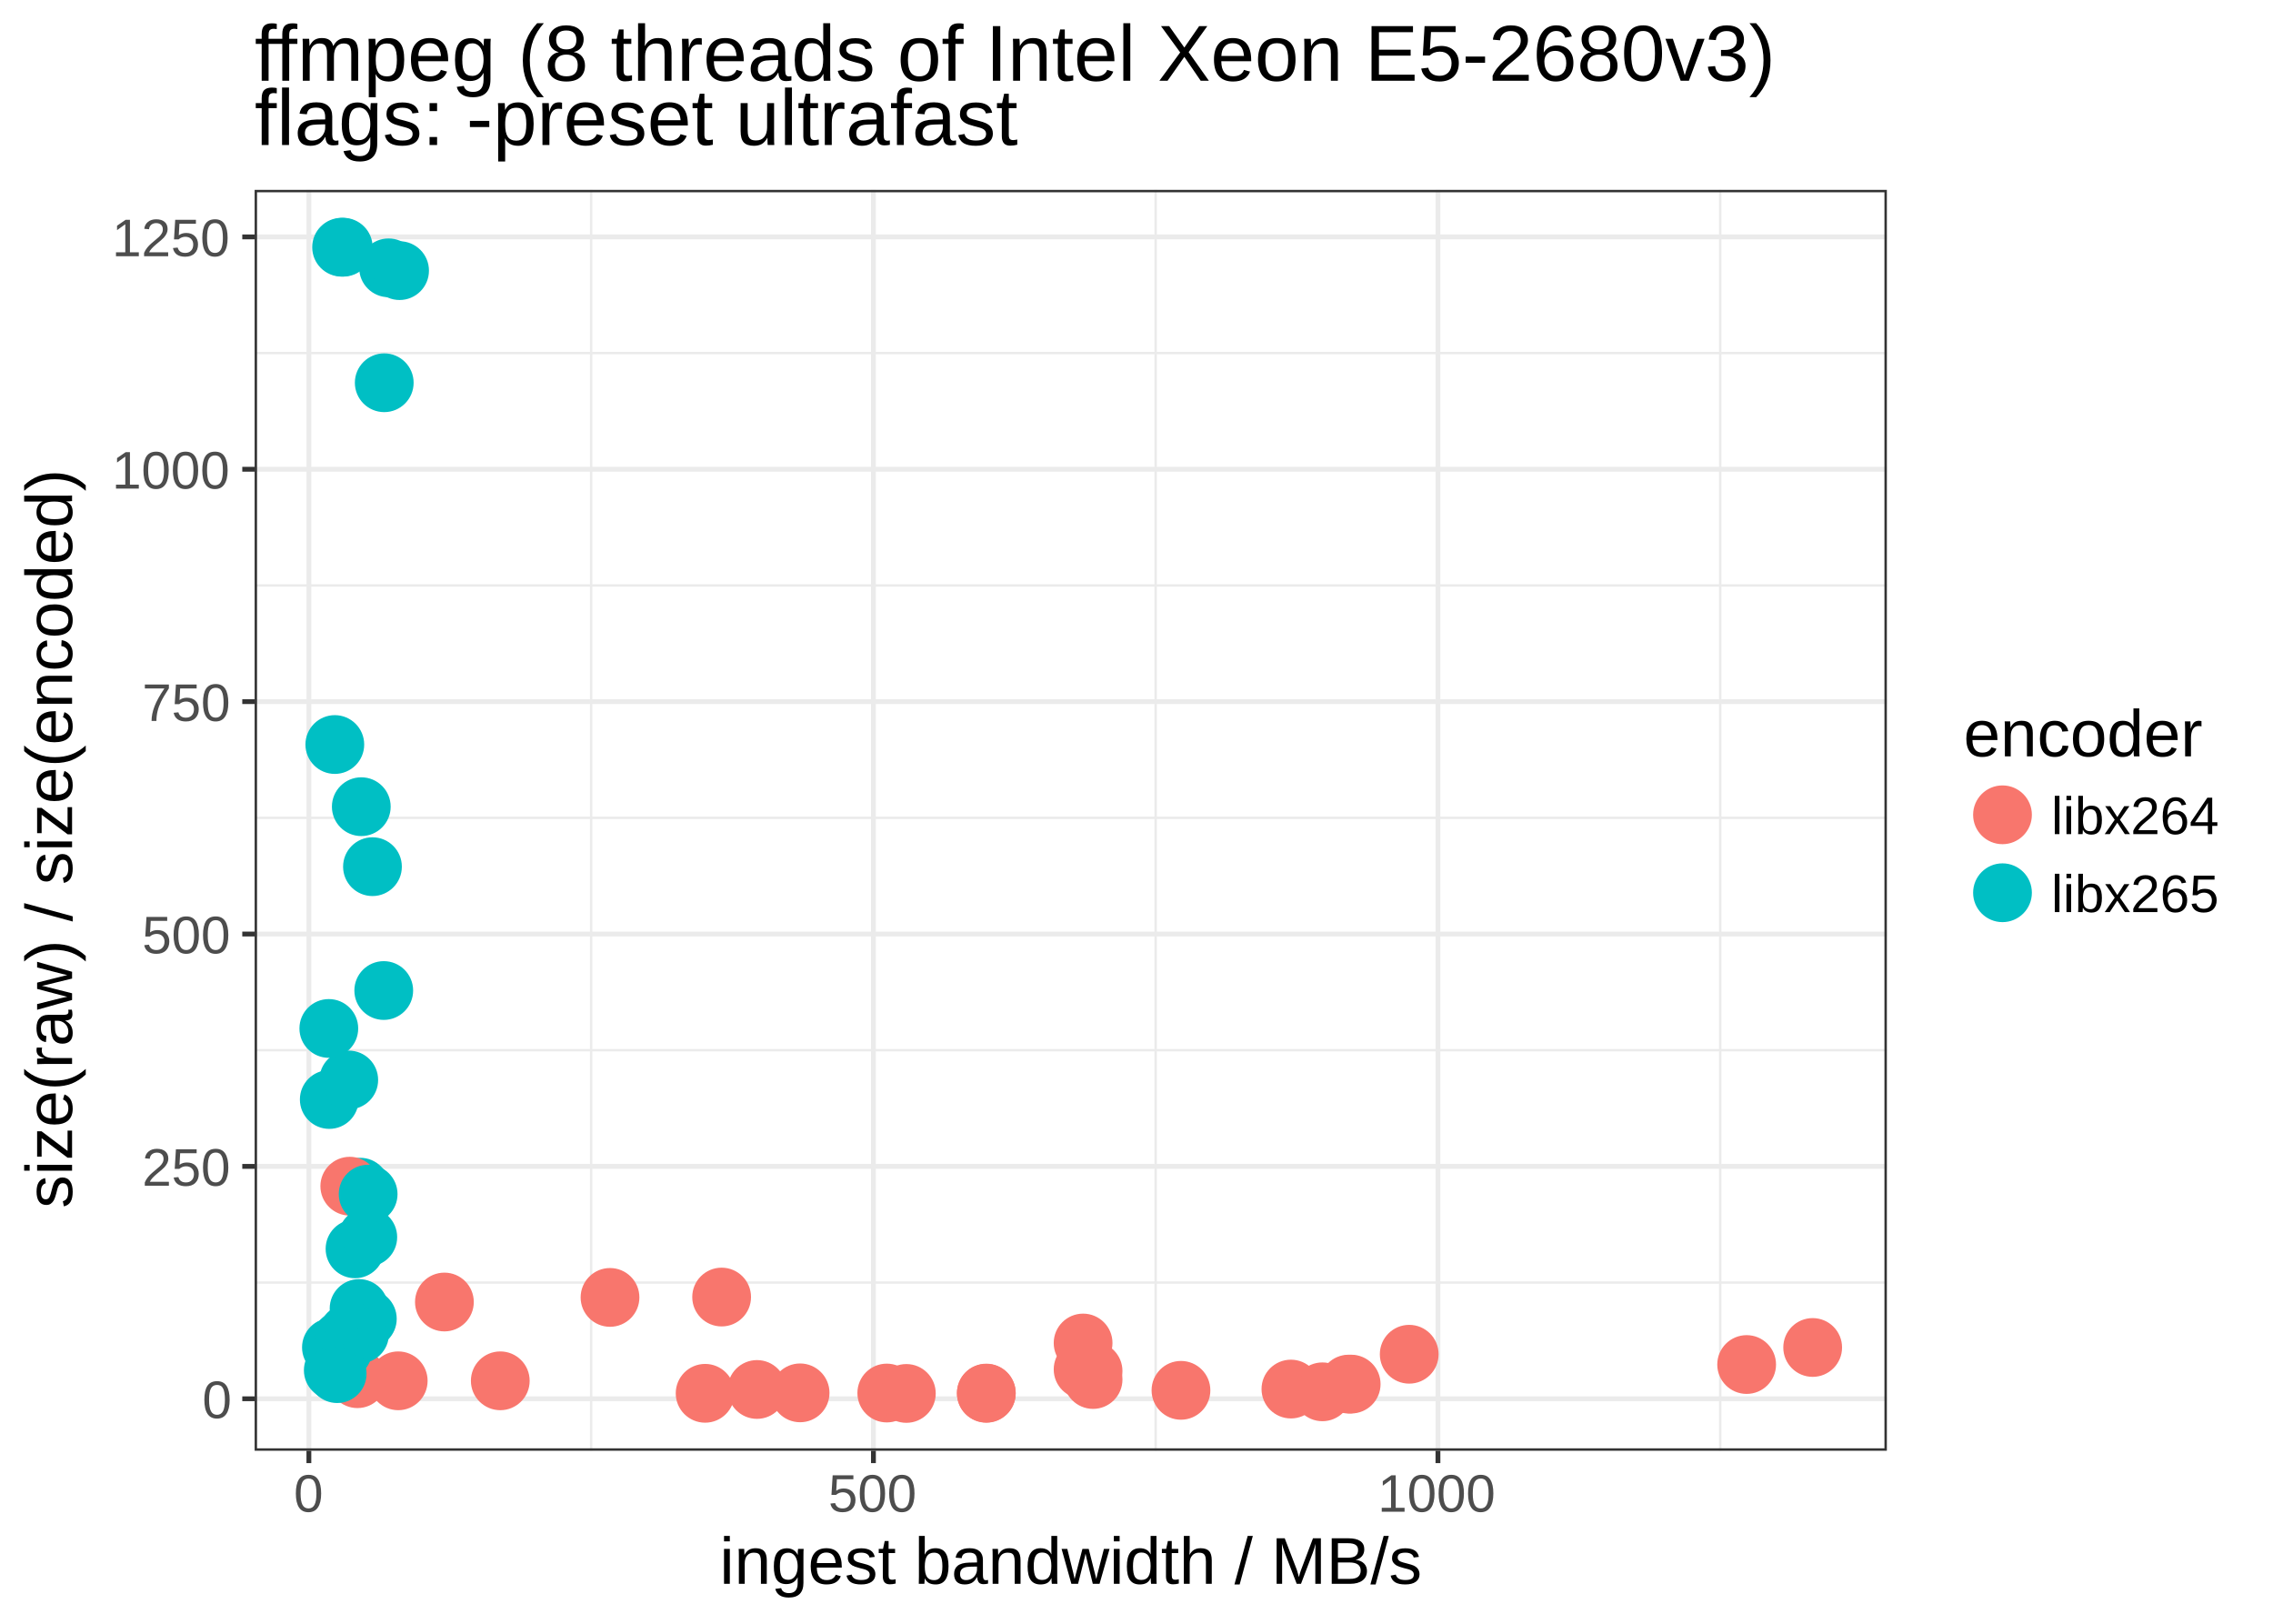
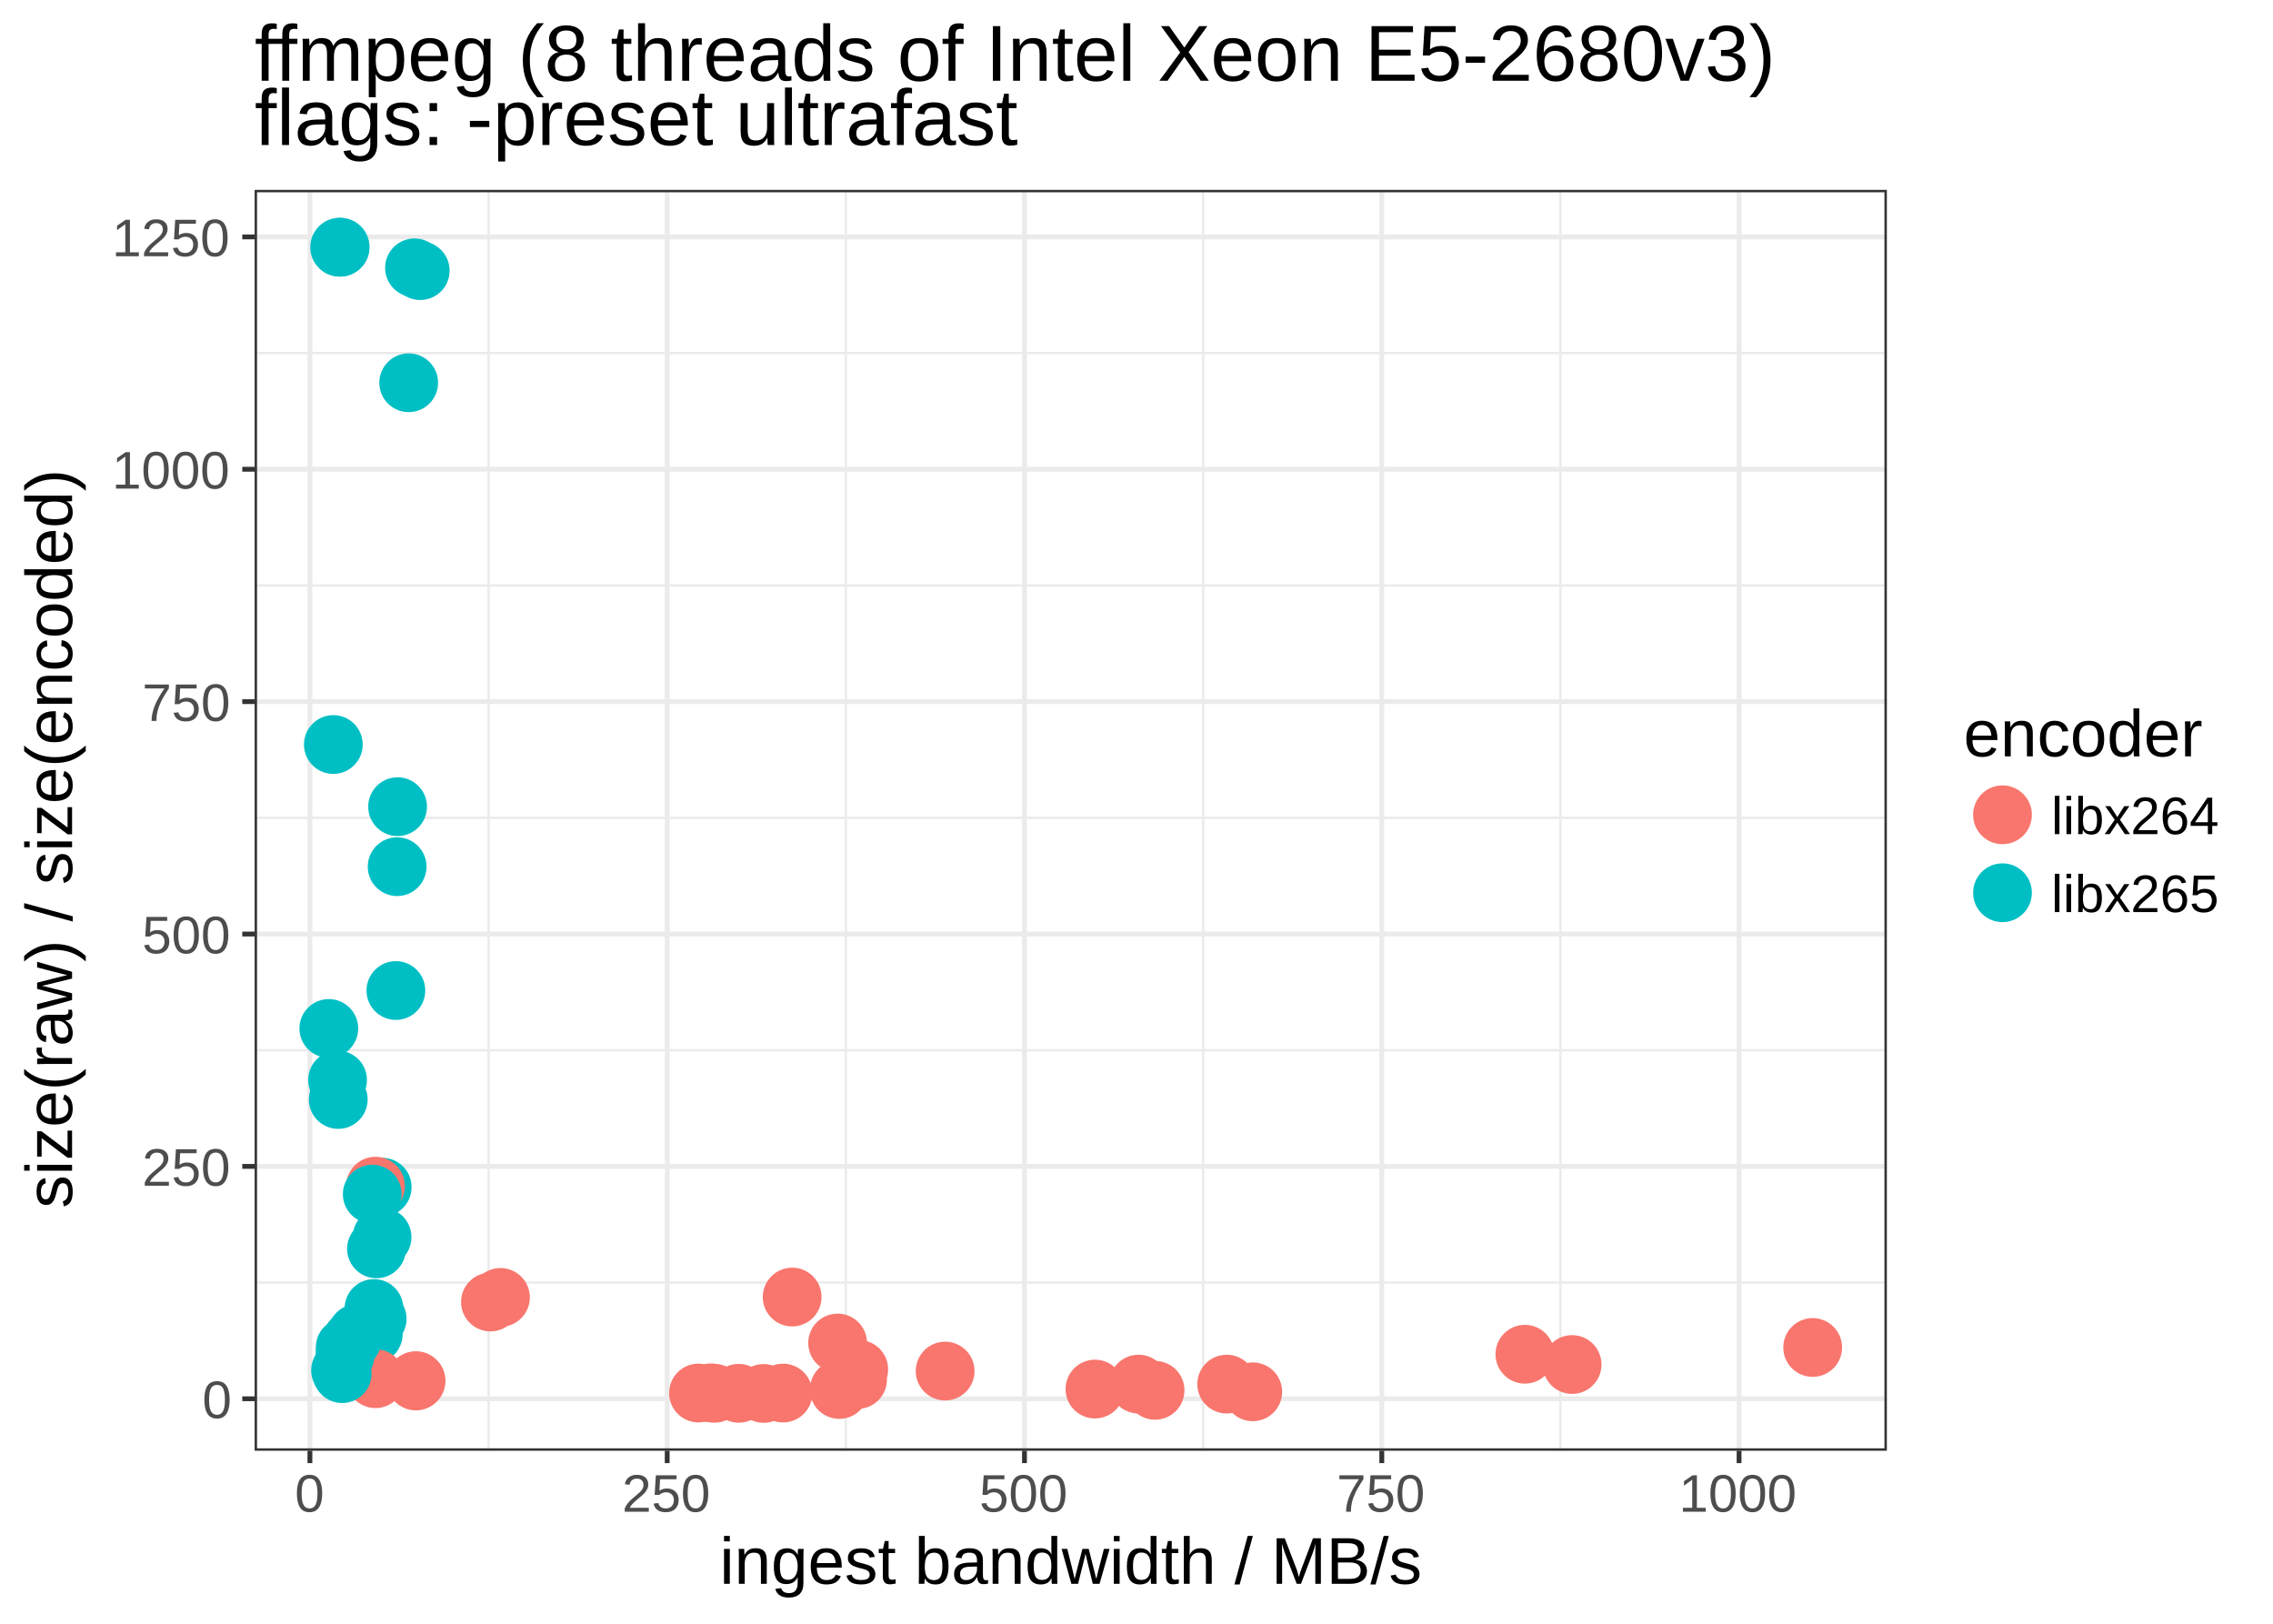
<svg xmlns="http://www.w3.org/2000/svg" viewBox="0 0 504.00 360.00">
  <defs>
    <style type="text/css">
    line, polyline, path, rect, circle {
      fill: none;
      stroke: #000000;
      stroke-linecap: round;
      stroke-linejoin: round;
      stroke-miterlimit: 10.00;
    }
  </style>
  </defs>
  <rect width="100%" height="100%" style="stroke: none; fill: #FFFFFF;" />
  <rect x="0.00" y="0.00" width="504.00" height="360.00" style="stroke-width: 1.07; stroke: #FFFFFF; fill: #FFFFFF;" />
  <defs>
    <clipPath id="cp1">
      <rect x="56.46" y="42.10" width="361.92" height="279.55" />
    </clipPath>
  </defs>
  <rect x="56.46" y="42.10" width="361.92" height="279.55" style="stroke-width: 1.07; stroke: none; fill: #FFFFFF;" clip-path="url(#cp1)" />
  <polyline points="56.46,284.36 418.38,284.36 " style="stroke-width: 0.53; stroke: #EBEBEB; stroke-linecap: butt;" clip-path="url(#cp1)" />
  <polyline points="56.46,232.84 418.38,232.84 " style="stroke-width: 0.53; stroke: #EBEBEB; stroke-linecap: butt;" clip-path="url(#cp1)" />
  <polyline points="56.46,181.32 418.38,181.32 " style="stroke-width: 0.53; stroke: #EBEBEB; stroke-linecap: butt;" clip-path="url(#cp1)" />
  <polyline points="56.46,129.80 418.38,129.80 " style="stroke-width: 0.53; stroke: #EBEBEB; stroke-linecap: butt;" clip-path="url(#cp1)" />
  <polyline points="56.46,78.28 418.38,78.28 " style="stroke-width: 0.53; stroke: #EBEBEB; stroke-linecap: butt;" clip-path="url(#cp1)" />
-   <polyline points="131.08,321.65 131.08,42.10 " style="stroke-width: 0.53; stroke: #EBEBEB; stroke-linecap: butt;" clip-path="url(#cp1)" />
-   <polyline points="256.25,321.65 256.25,42.10 " style="stroke-width: 0.53; stroke: #EBEBEB; stroke-linecap: butt;" clip-path="url(#cp1)" />
-   <polyline points="381.43,321.65 381.43,42.10 " style="stroke-width: 0.53; stroke: #EBEBEB; stroke-linecap: butt;" clip-path="url(#cp1)" />
+   <polyline points="108.33,321.65 108.33,42.10 " style="stroke-width: 0.53; stroke: #EBEBEB; stroke-linecap: butt;" clip-path="url(#cp1)" />
+   <polyline points="187.55,321.65 187.55,42.10 " style="stroke-width: 0.53; stroke: #EBEBEB; stroke-linecap: butt;" clip-path="url(#cp1)" />
+   <polyline points="266.78,321.65 266.78,42.10 " style="stroke-width: 0.53; stroke: #EBEBEB; stroke-linecap: butt;" clip-path="url(#cp1)" />
+   <polyline points="346.00,321.65 346.00,42.10 " style="stroke-width: 0.53; stroke: #EBEBEB; stroke-linecap: butt;" clip-path="url(#cp1)" />
  <polyline points="56.46,310.12 418.38,310.12 " style="stroke-width: 1.07; stroke: #EBEBEB; stroke-linecap: butt;" clip-path="url(#cp1)" />
  <polyline points="56.46,258.60 418.38,258.60 " style="stroke-width: 1.07; stroke: #EBEBEB; stroke-linecap: butt;" clip-path="url(#cp1)" />
  <polyline points="56.46,207.08 418.38,207.08 " style="stroke-width: 1.07; stroke: #EBEBEB; stroke-linecap: butt;" clip-path="url(#cp1)" />
  <polyline points="56.46,155.56 418.38,155.56 " style="stroke-width: 1.07; stroke: #EBEBEB; stroke-linecap: butt;" clip-path="url(#cp1)" />
  <polyline points="56.46,104.04 418.38,104.04 " style="stroke-width: 1.07; stroke: #EBEBEB; stroke-linecap: butt;" clip-path="url(#cp1)" />
  <polyline points="56.46,52.52 418.38,52.52 " style="stroke-width: 1.07; stroke: #EBEBEB; stroke-linecap: butt;" clip-path="url(#cp1)" />
-   <polyline points="68.49,321.65 68.49,42.10 " style="stroke-width: 1.07; stroke: #EBEBEB; stroke-linecap: butt;" clip-path="url(#cp1)" />
-   <polyline points="193.67,321.65 193.67,42.10 " style="stroke-width: 1.07; stroke: #EBEBEB; stroke-linecap: butt;" clip-path="url(#cp1)" />
-   <polyline points="318.84,321.65 318.84,42.10 " style="stroke-width: 1.07; stroke: #EBEBEB; stroke-linecap: butt;" clip-path="url(#cp1)" />
-   <circle cx="135.26" cy="287.65" r="4.62pt" style="stroke-width: 0.71; stroke: #F8766D; fill: #F8766D;" clip-path="url(#cp1)" />
-   <circle cx="73.01" cy="243.77" r="4.62pt" style="stroke-width: 0.71; stroke: #00BFC4; fill: #00BFC4;" clip-path="url(#cp1)" />
-   <circle cx="261.86" cy="308.25" r="4.62pt" style="stroke-width: 0.71; stroke: #F8766D; fill: #F8766D;" clip-path="url(#cp1)" />
-   <circle cx="81.45" cy="292.39" r="4.62pt" style="stroke-width: 0.71; stroke: #00BFC4; fill: #00BFC4;" clip-path="url(#cp1)" />
-   <circle cx="218.70" cy="308.91" r="4.62pt" style="stroke-width: 0.71; stroke: #F8766D; fill: #F8766D;" clip-path="url(#cp1)" />
-   <circle cx="73.49" cy="298.73" r="4.62pt" style="stroke-width: 0.71; stroke: #00BFC4; fill: #00BFC4;" clip-path="url(#cp1)" />
-   <circle cx="88.30" cy="306.14" r="4.62pt" style="stroke-width: 0.71; stroke: #F8766D; fill: #F8766D;" clip-path="url(#cp1)" />
-   <circle cx="76.11" cy="54.81" r="4.62pt" style="stroke-width: 0.71; stroke: #00BFC4; fill: #00BFC4;" clip-path="url(#cp1)" />
-   <circle cx="286.24" cy="307.97" r="4.62pt" style="stroke-width: 0.71; stroke: #F8766D; fill: #F8766D;" clip-path="url(#cp1)" />
-   <circle cx="79.87" cy="263.21" r="4.62pt" style="stroke-width: 0.71; stroke: #00BFC4; fill: #00BFC4;" clip-path="url(#cp1)" />
-   <circle cx="77.56" cy="262.99" r="4.62pt" style="stroke-width: 0.71; stroke: #F8766D; fill: #F8766D;" clip-path="url(#cp1)" />
-   <circle cx="74.24" cy="165.07" r="4.62pt" style="stroke-width: 0.71; stroke: #00BFC4; fill: #00BFC4;" clip-path="url(#cp1)" />
-   <circle cx="167.85" cy="308.06" r="4.62pt" style="stroke-width: 0.71; stroke: #F8766D; fill: #F8766D;" clip-path="url(#cp1)" />
-   <circle cx="77.21" cy="295.63" r="4.62pt" style="stroke-width: 0.71; stroke: #00BFC4; fill: #00BFC4;" clip-path="url(#cp1)" />
-   <circle cx="312.47" cy="300.25" r="4.62pt" style="stroke-width: 0.71; stroke: #F8766D; fill: #F8766D;" clip-path="url(#cp1)" />
-   <circle cx="85.20" cy="84.86" r="4.62pt" style="stroke-width: 0.71; stroke: #00BFC4; fill: #00BFC4;" clip-path="url(#cp1)" />
-   <circle cx="98.54" cy="288.67" r="4.62pt" style="stroke-width: 0.71; stroke: #F8766D; fill: #F8766D;" clip-path="url(#cp1)" />
-   <circle cx="77.33" cy="239.44" r="4.62pt" style="stroke-width: 0.71; stroke: #00BFC4; fill: #00BFC4;" clip-path="url(#cp1)" />
-   <circle cx="242.37" cy="305.85" r="4.62pt" style="stroke-width: 0.71; stroke: #F8766D; fill: #F8766D;" clip-path="url(#cp1)" />
-   <circle cx="79.62" cy="290.11" r="4.62pt" style="stroke-width: 0.71; stroke: #00BFC4; fill: #00BFC4;" clip-path="url(#cp1)" />
-   <circle cx="110.93" cy="306.14" r="4.62pt" style="stroke-width: 0.71; stroke: #F8766D; fill: #F8766D;" clip-path="url(#cp1)" />
-   <circle cx="75.74" cy="54.81" r="4.62pt" style="stroke-width: 0.71; stroke: #00BFC4; fill: #00BFC4;" clip-path="url(#cp1)" />
-   <circle cx="156.35" cy="308.91" r="4.62pt" style="stroke-width: 0.71; stroke: #F8766D; fill: #F8766D;" clip-path="url(#cp1)" />
-   <circle cx="73.90" cy="303.81" r="4.62pt" style="stroke-width: 0.71; stroke: #00BFC4; fill: #00BFC4;" clip-path="url(#cp1)" />
-   <circle cx="387.29" cy="302.53" r="4.62pt" style="stroke-width: 0.71; stroke: #F8766D; fill: #F8766D;" clip-path="url(#cp1)" />
-   <circle cx="86.16" cy="59.38" r="4.62pt" style="stroke-width: 0.71; stroke: #00BFC4; fill: #00BFC4;" clip-path="url(#cp1)" />
-   <circle cx="79.26" cy="305.67" r="4.62pt" style="stroke-width: 0.71; stroke: #F8766D; fill: #F8766D;" clip-path="url(#cp1)" />
+   <polyline points="68.72,321.65 68.72,42.10 " style="stroke-width: 1.07; stroke: #EBEBEB; stroke-linecap: butt;" clip-path="url(#cp1)" />
+   <polyline points="147.94,321.65 147.94,42.10 " style="stroke-width: 1.07; stroke: #EBEBEB; stroke-linecap: butt;" clip-path="url(#cp1)" />
+   <polyline points="227.16,321.65 227.16,42.10 " style="stroke-width: 1.07; stroke: #EBEBEB; stroke-linecap: butt;" clip-path="url(#cp1)" />
+   <polyline points="306.39,321.65 306.39,42.10 " style="stroke-width: 1.07; stroke: #EBEBEB; stroke-linecap: butt;" clip-path="url(#cp1)" />
+   <polyline points="385.61,321.65 385.61,42.10 " style="stroke-width: 1.07; stroke: #EBEBEB; stroke-linecap: butt;" clip-path="url(#cp1)" />
+   <circle cx="110.97" cy="287.65" r="4.62pt" style="stroke-width: 0.71; stroke: #F8766D; fill: #F8766D;" clip-path="url(#cp1)" />
+   <circle cx="75.00" cy="243.77" r="4.62pt" style="stroke-width: 0.71; stroke: #00BFC4; fill: #00BFC4;" clip-path="url(#cp1)" />
+   <circle cx="209.57" cy="303.98" r="4.62pt" style="stroke-width: 0.71; stroke: #F8766D; fill: #F8766D;" clip-path="url(#cp1)" />
+   <circle cx="84.72" cy="274.29" r="4.62pt" style="stroke-width: 0.71; stroke: #00BFC4; fill: #00BFC4;" clip-path="url(#cp1)" />
+   <circle cx="83.63" cy="292.39" r="4.62pt" style="stroke-width: 0.71; stroke: #00BFC4; fill: #00BFC4;" clip-path="url(#cp1)" />
+   <circle cx="256.12" cy="308.25" r="4.62pt" style="stroke-width: 0.71; stroke: #F8766D; fill: #F8766D;" clip-path="url(#cp1)" />
+   <circle cx="76.54" cy="298.73" r="4.62pt" style="stroke-width: 0.71; stroke: #00BFC4; fill: #00BFC4;" clip-path="url(#cp1)" />
+   <circle cx="163.79" cy="308.91" r="4.62pt" style="stroke-width: 0.71; stroke: #F8766D; fill: #F8766D;" clip-path="url(#cp1)" />
+   <circle cx="92.22" cy="306.14" r="4.62pt" style="stroke-width: 0.71; stroke: #F8766D; fill: #F8766D;" clip-path="url(#cp1)" />
+   <circle cx="75.43" cy="54.81" r="4.62pt" style="stroke-width: 0.71; stroke: #00BFC4; fill: #00BFC4;" clip-path="url(#cp1)" />
+   <circle cx="84.75" cy="263.21" r="4.62pt" style="stroke-width: 0.71; stroke: #00BFC4; fill: #00BFC4;" clip-path="url(#cp1)" />
+   <circle cx="242.79" cy="307.97" r="4.62pt" style="stroke-width: 0.71; stroke: #F8766D; fill: #F8766D;" clip-path="url(#cp1)" />
+   <circle cx="73.91" cy="165.07" r="4.62pt" style="stroke-width: 0.71; stroke: #00BFC4; fill: #00BFC4;" clip-path="url(#cp1)" />
+   <circle cx="83.26" cy="262.99" r="4.62pt" style="stroke-width: 0.71; stroke: #F8766D; fill: #F8766D;" clip-path="url(#cp1)" />
+   <circle cx="90.62" cy="84.86" r="4.62pt" style="stroke-width: 0.71; stroke: #00BFC4; fill: #00BFC4;" clip-path="url(#cp1)" />
+   <circle cx="338.12" cy="300.25" r="4.62pt" style="stroke-width: 0.71; stroke: #F8766D; fill: #F8766D;" clip-path="url(#cp1)" />
+   <circle cx="79.20" cy="295.63" r="4.62pt" style="stroke-width: 0.71; stroke: #00BFC4; fill: #00BFC4;" clip-path="url(#cp1)" />
+   <circle cx="186.10" cy="308.06" r="4.62pt" style="stroke-width: 0.71; stroke: #F8766D; fill: #F8766D;" clip-path="url(#cp1)" />
+   <circle cx="74.85" cy="239.44" r="4.62pt" style="stroke-width: 0.71; stroke: #00BFC4; fill: #00BFC4;" clip-path="url(#cp1)" />
+   <circle cx="108.75" cy="288.67" r="4.62pt" style="stroke-width: 0.71; stroke: #F8766D; fill: #F8766D;" clip-path="url(#cp1)" />
+   <circle cx="82.77" cy="295.76" r="4.62pt" style="stroke-width: 0.71; stroke: #00BFC4; fill: #00BFC4;" clip-path="url(#cp1)" />
+   <circle cx="277.78" cy="308.58" r="4.62pt" style="stroke-width: 0.71; stroke: #F8766D; fill: #F8766D;" clip-path="url(#cp1)" />
+   <circle cx="82.92" cy="290.11" r="4.62pt" style="stroke-width: 0.71; stroke: #00BFC4; fill: #00BFC4;" clip-path="url(#cp1)" />
+   <circle cx="190.15" cy="305.85" r="4.62pt" style="stroke-width: 0.71; stroke: #F8766D; fill: #F8766D;" clip-path="url(#cp1)" />
+   <circle cx="92.22" cy="306.14" r="4.62pt" style="stroke-width: 0.71; stroke: #F8766D; fill: #F8766D;" clip-path="url(#cp1)" />
+   <circle cx="75.31" cy="54.81" r="4.62pt" style="stroke-width: 0.71; stroke: #00BFC4; fill: #00BFC4;" clip-path="url(#cp1)" />
+   <circle cx="158.41" cy="308.91" r="4.62pt" style="stroke-width: 0.71; stroke: #F8766D; fill: #F8766D;" clip-path="url(#cp1)" />
+   <circle cx="75.51" cy="303.81" r="4.62pt" style="stroke-width: 0.71; stroke: #00BFC4; fill: #00BFC4;" clip-path="url(#cp1)" />
+   <circle cx="348.59" cy="302.53" r="4.62pt" style="stroke-width: 0.71; stroke: #F8766D; fill: #F8766D;" clip-path="url(#cp1)" />
+   <circle cx="91.91" cy="59.38" r="4.62pt" style="stroke-width: 0.71; stroke: #00BFC4; fill: #00BFC4;" clip-path="url(#cp1)" />
+   <circle cx="83.26" cy="305.67" r="4.62pt" style="stroke-width: 0.71; stroke: #F8766D; fill: #F8766D;" clip-path="url(#cp1)" />
  <circle cx="72.91" cy="228.02" r="4.62pt" style="stroke-width: 0.71; stroke: #00BFC4; fill: #00BFC4;" clip-path="url(#cp1)" />
-   <circle cx="218.70" cy="308.86" r="4.62pt" style="stroke-width: 0.71; stroke: #F8766D; fill: #F8766D;" clip-path="url(#cp1)" />
-   <circle cx="75.73" cy="297.10" r="4.62pt" style="stroke-width: 0.71; stroke: #00BFC4; fill: #00BFC4;" clip-path="url(#cp1)" />
-   <circle cx="299.60" cy="306.87" r="4.62pt" style="stroke-width: 0.71; stroke: #F8766D; fill: #F8766D;" clip-path="url(#cp1)" />
-   <circle cx="85.09" cy="219.61" r="4.62pt" style="stroke-width: 0.71; stroke: #00BFC4; fill: #00BFC4;" clip-path="url(#cp1)" />
-   <circle cx="293.22" cy="308.58" r="4.62pt" style="stroke-width: 0.71; stroke: #F8766D; fill: #F8766D;" clip-path="url(#cp1)" />
-   <circle cx="79.72" cy="295.76" r="4.62pt" style="stroke-width: 0.71; stroke: #00BFC4; fill: #00BFC4;" clip-path="url(#cp1)" />
-   <circle cx="196.63" cy="308.85" r="4.62pt" style="stroke-width: 0.71; stroke: #F8766D; fill: #F8766D;" clip-path="url(#cp1)" />
-   <circle cx="74.61" cy="300.53" r="4.62pt" style="stroke-width: 0.71; stroke: #00BFC4; fill: #00BFC4;" clip-path="url(#cp1)" />
-   <circle cx="177.41" cy="308.81" r="4.62pt" style="stroke-width: 0.71; stroke: #F8766D; fill: #F8766D;" clip-path="url(#cp1)" />
-   <circle cx="76.00" cy="299.34" r="4.62pt" style="stroke-width: 0.71; stroke: #00BFC4; fill: #00BFC4;" clip-path="url(#cp1)" />
-   <circle cx="240.16" cy="303.61" r="4.62pt" style="stroke-width: 0.71; stroke: #F8766D; fill: #F8766D;" clip-path="url(#cp1)" />
-   <circle cx="78.72" cy="276.88" r="4.62pt" style="stroke-width: 0.71; stroke: #00BFC4; fill: #00BFC4;" clip-path="url(#cp1)" />
-   <circle cx="299.04" cy="306.87" r="4.62pt" style="stroke-width: 0.71; stroke: #F8766D; fill: #F8766D;" clip-path="url(#cp1)" />
-   <circle cx="82.59" cy="192.15" r="4.62pt" style="stroke-width: 0.71; stroke: #00BFC4; fill: #00BFC4;" clip-path="url(#cp1)" />
-   <circle cx="160.01" cy="287.57" r="4.62pt" style="stroke-width: 0.71; stroke: #F8766D; fill: #F8766D;" clip-path="url(#cp1)" />
-   <circle cx="80.11" cy="178.85" r="4.62pt" style="stroke-width: 0.71; stroke: #00BFC4; fill: #00BFC4;" clip-path="url(#cp1)" />
-   <circle cx="200.97" cy="308.94" r="4.62pt" style="stroke-width: 0.71; stroke: #F8766D; fill: #F8766D;" clip-path="url(#cp1)" />
-   <circle cx="74.76" cy="304.55" r="4.62pt" style="stroke-width: 0.71; stroke: #00BFC4; fill: #00BFC4;" clip-path="url(#cp1)" />
+   <circle cx="78.02" cy="297.10" r="4.62pt" style="stroke-width: 0.71; stroke: #00BFC4; fill: #00BFC4;" clip-path="url(#cp1)" />
+   <circle cx="173.62" cy="308.86" r="4.62pt" style="stroke-width: 0.71; stroke: #F8766D; fill: #F8766D;" clip-path="url(#cp1)" />
+   <circle cx="272.00" cy="306.87" r="4.62pt" style="stroke-width: 0.71; stroke: #F8766D; fill: #F8766D;" clip-path="url(#cp1)" />
+   <circle cx="87.78" cy="219.61" r="4.62pt" style="stroke-width: 0.71; stroke: #00BFC4; fill: #00BFC4;" clip-path="url(#cp1)" />
+   <circle cx="154.88" cy="308.85" r="4.62pt" style="stroke-width: 0.71; stroke: #F8766D; fill: #F8766D;" clip-path="url(#cp1)" />
+   <circle cx="76.50" cy="300.53" r="4.62pt" style="stroke-width: 0.71; stroke: #00BFC4; fill: #00BFC4;" clip-path="url(#cp1)" />
+   <circle cx="157.66" cy="308.81" r="4.62pt" style="stroke-width: 0.71; stroke: #F8766D; fill: #F8766D;" clip-path="url(#cp1)" />
+   <circle cx="76.59" cy="299.34" r="4.62pt" style="stroke-width: 0.71; stroke: #00BFC4; fill: #00BFC4;" clip-path="url(#cp1)" />
+   <circle cx="88.06" cy="192.15" r="4.62pt" style="stroke-width: 0.71; stroke: #00BFC4; fill: #00BFC4;" clip-path="url(#cp1)" />
+   <circle cx="252.46" cy="306.87" r="4.62pt" style="stroke-width: 0.71; stroke: #F8766D; fill: #F8766D;" clip-path="url(#cp1)" />
+   <circle cx="83.48" cy="276.88" r="4.62pt" style="stroke-width: 0.71; stroke: #00BFC4; fill: #00BFC4;" clip-path="url(#cp1)" />
+   <circle cx="190.41" cy="303.61" r="4.62pt" style="stroke-width: 0.71; stroke: #F8766D; fill: #F8766D;" clip-path="url(#cp1)" />
+   <circle cx="175.65" cy="287.57" r="4.62pt" style="stroke-width: 0.71; stroke: #F8766D; fill: #F8766D;" clip-path="url(#cp1)" />
+   <circle cx="88.16" cy="178.85" r="4.62pt" style="stroke-width: 0.71; stroke: #00BFC4; fill: #00BFC4;" clip-path="url(#cp1)" />
+   <circle cx="169.33" cy="308.94" r="4.62pt" style="stroke-width: 0.71; stroke: #F8766D; fill: #F8766D;" clip-path="url(#cp1)" />
+   <circle cx="75.87" cy="304.55" r="4.62pt" style="stroke-width: 0.71; stroke: #00BFC4; fill: #00BFC4;" clip-path="url(#cp1)" />
+   <circle cx="93.18" cy="60.00" r="4.62pt" style="stroke-width: 0.71; stroke: #00BFC4; fill: #00BFC4;" clip-path="url(#cp1)" />
  <circle cx="401.93" cy="298.75" r="4.62pt" style="stroke-width: 0.71; stroke: #F8766D; fill: #F8766D;" clip-path="url(#cp1)" />
-   <circle cx="88.60" cy="60.00" r="4.62pt" style="stroke-width: 0.71; stroke: #00BFC4; fill: #00BFC4;" clip-path="url(#cp1)" />
-   <circle cx="242.37" cy="303.98" r="4.62pt" style="stroke-width: 0.71; stroke: #F8766D; fill: #F8766D;" clip-path="url(#cp1)" />
-   <circle cx="81.55" cy="274.29" r="4.62pt" style="stroke-width: 0.71; stroke: #00BFC4; fill: #00BFC4;" clip-path="url(#cp1)" />
-   <circle cx="240.16" cy="297.76" r="4.62pt" style="stroke-width: 0.71; stroke: #F8766D; fill: #F8766D;" clip-path="url(#cp1)" />
-   <circle cx="81.63" cy="264.75" r="4.62pt" style="stroke-width: 0.71; stroke: #00BFC4; fill: #00BFC4;" clip-path="url(#cp1)" />
+   <circle cx="82.54" cy="264.75" r="4.62pt" style="stroke-width: 0.71; stroke: #00BFC4; fill: #00BFC4;" clip-path="url(#cp1)" />
+   <circle cx="185.73" cy="297.76" r="4.62pt" style="stroke-width: 0.71; stroke: #F8766D; fill: #F8766D;" clip-path="url(#cp1)" />
  <rect x="56.46" y="42.10" width="361.92" height="279.55" style="stroke-width: 1.07; stroke: #333333;" clip-path="url(#cp1)" />
  <defs>
    <clipPath id="cp2">
      <rect x="0.00" y="0.00" width="504.00" height="360.00" />
    </clipPath>
  </defs>
  <g clip-path="url(#cp2)">
    <text x="44.86" y="314.41" style="font-size: 8.80pt; fill: #4D4D4D; font-family: Arial;">0</text>
  </g>
  <g clip-path="url(#cp2)">
    <text x="31.51" y="262.89" style="font-size: 8.80pt; fill: #4D4D4D; font-family: Arial;">250</text>
  </g>
  <g clip-path="url(#cp2)">
    <text x="31.51" y="211.37" style="font-size: 8.80pt; fill: #4D4D4D; font-family: Arial;">500</text>
  </g>
  <g clip-path="url(#cp2)">
    <text x="31.51" y="159.85" style="font-size: 8.80pt; fill: #4D4D4D; font-family: Arial;">750</text>
  </g>
  <g clip-path="url(#cp2)">
    <text x="24.83" y="108.33" style="font-size: 8.80pt; fill: #4D4D4D; font-family: Arial;">1000</text>
  </g>
  <g clip-path="url(#cp2)">
    <text x="24.83" y="56.81" style="font-size: 8.80pt; fill: #4D4D4D; font-family: Arial;">1250</text>
  </g>
  <polyline points="53.72,310.12 56.46,310.12 " style="stroke-width: 1.07; stroke: #333333; stroke-linecap: butt;" clip-path="url(#cp2)" />
  <polyline points="53.72,258.60 56.46,258.60 " style="stroke-width: 1.07; stroke: #333333; stroke-linecap: butt;" clip-path="url(#cp2)" />
  <polyline points="53.72,207.08 56.46,207.08 " style="stroke-width: 1.07; stroke: #333333; stroke-linecap: butt;" clip-path="url(#cp2)" />
  <polyline points="53.72,155.56 56.46,155.56 " style="stroke-width: 1.07; stroke: #333333; stroke-linecap: butt;" clip-path="url(#cp2)" />
  <polyline points="53.72,104.04 56.46,104.04 " style="stroke-width: 1.07; stroke: #333333; stroke-linecap: butt;" clip-path="url(#cp2)" />
  <polyline points="53.72,52.52 56.46,52.52 " style="stroke-width: 1.07; stroke: #333333; stroke-linecap: butt;" clip-path="url(#cp2)" />
-   <polyline points="68.49,324.39 68.49,321.65 " style="stroke-width: 1.07; stroke: #333333; stroke-linecap: butt;" clip-path="url(#cp2)" />
-   <polyline points="193.67,324.39 193.67,321.65 " style="stroke-width: 1.07; stroke: #333333; stroke-linecap: butt;" clip-path="url(#cp2)" />
-   <polyline points="318.84,324.39 318.84,321.65 " style="stroke-width: 1.07; stroke: #333333; stroke-linecap: butt;" clip-path="url(#cp2)" />
+   <polyline points="68.72,324.39 68.72,321.65 " style="stroke-width: 1.07; stroke: #333333; stroke-linecap: butt;" clip-path="url(#cp2)" />
+   <polyline points="147.94,324.39 147.94,321.65 " style="stroke-width: 1.07; stroke: #333333; stroke-linecap: butt;" clip-path="url(#cp2)" />
+   <polyline points="227.16,324.39 227.16,321.65 " style="stroke-width: 1.07; stroke: #333333; stroke-linecap: butt;" clip-path="url(#cp2)" />
+   <polyline points="306.39,324.39 306.39,321.65 " style="stroke-width: 1.07; stroke: #333333; stroke-linecap: butt;" clip-path="url(#cp2)" />
+   <polyline points="385.61,324.39 385.61,321.65 " style="stroke-width: 1.07; stroke: #333333; stroke-linecap: butt;" clip-path="url(#cp2)" />
  <g clip-path="url(#cp2)">
-     <text x="65.15" y="335.17" style="font-size: 8.80pt; fill: #4D4D4D; font-family: Arial;">0</text>
+     <text x="65.38" y="335.17" style="font-size: 8.80pt; fill: #4D4D4D; font-family: Arial;">0</text>
  </g>
  <g clip-path="url(#cp2)">
-     <text x="183.66" y="335.17" style="font-size: 8.80pt; fill: #4D4D4D; font-family: Arial;">500</text>
+     <text x="137.93" y="335.17" style="font-size: 8.80pt; fill: #4D4D4D; font-family: Arial;">250</text>
  </g>
  <g clip-path="url(#cp2)">
-     <text x="305.49" y="335.17" style="font-size: 8.80pt; fill: #4D4D4D; font-family: Arial;">1000</text>
+     <text x="217.15" y="335.17" style="font-size: 8.80pt; fill: #4D4D4D; font-family: Arial;">500</text>
+   </g>
+   <g clip-path="url(#cp2)">
+     <text x="296.38" y="335.17" style="font-size: 8.80pt; fill: #4D4D4D; font-family: Arial;">750</text>
+   </g>
+   <g clip-path="url(#cp2)">
+     <text x="372.27" y="335.17" style="font-size: 8.80pt; fill: #4D4D4D; font-family: Arial;">1000</text>
  </g>
  <g clip-path="url(#cp2)">
    <text x="159.56" y="351.15" style="font-size: 11.00pt; font-family: Arial;">ingest bandwidth / MB/s</text>
  </g>
  <g clip-path="url(#cp2)">
    <text transform="translate(15.98,267.87) rotate(-90)" style="font-size: 11.00pt; font-family: Arial;"> size(raw) / size(encoded) </text>
  </g>
  <rect x="429.71" y="151.52" width="68.81" height="60.72" style="stroke-width: 1.07; stroke: none; fill: #FFFFFF;" clip-path="url(#cp2)" />
  <g clip-path="url(#cp2)">
    <text x="435.38" y="167.69" style="font-size: 11.00pt; font-family: Arial;">encoder</text>
  </g>
  <rect x="435.38" y="172.01" width="17.28" height="17.28" style="stroke-width: 1.07; stroke: none; fill: #FFFFFF;" clip-path="url(#cp2)" />
  <circle cx="444.02" cy="180.65" r="4.62pt" style="stroke-width: 0.71; stroke: #F8766D; fill: #F8766D;" clip-path="url(#cp2)" />
  <rect x="435.38" y="189.29" width="17.28" height="17.28" style="stroke-width: 1.07; stroke: none; fill: #FFFFFF;" clip-path="url(#cp2)" />
  <circle cx="444.02" cy="197.93" r="4.62pt" style="stroke-width: 0.71; stroke: #00BFC4; fill: #00BFC4;" clip-path="url(#cp2)" />
  <g clip-path="url(#cp2)">
    <text x="454.82" y="184.94" style="font-size: 8.80pt; font-family: Arial;">libx264</text>
  </g>
  <g clip-path="url(#cp2)">
    <text x="454.82" y="202.22" style="font-size: 8.80pt; font-family: Arial;">libx265</text>
  </g>
  <g clip-path="url(#cp2)">
    <text x="56.46" y="17.90" style="font-size: 13.20pt; font-family: Arial;">ffmpeg (8 threads of Intel Xeon E5-2680v3)</text>
  </g>
  <g clip-path="url(#cp2)">
    <text x="56.46" y="32.15" style="font-size: 13.20pt; font-family: Arial;">flags: -preset ultrafast</text>
  </g>
</svg>
